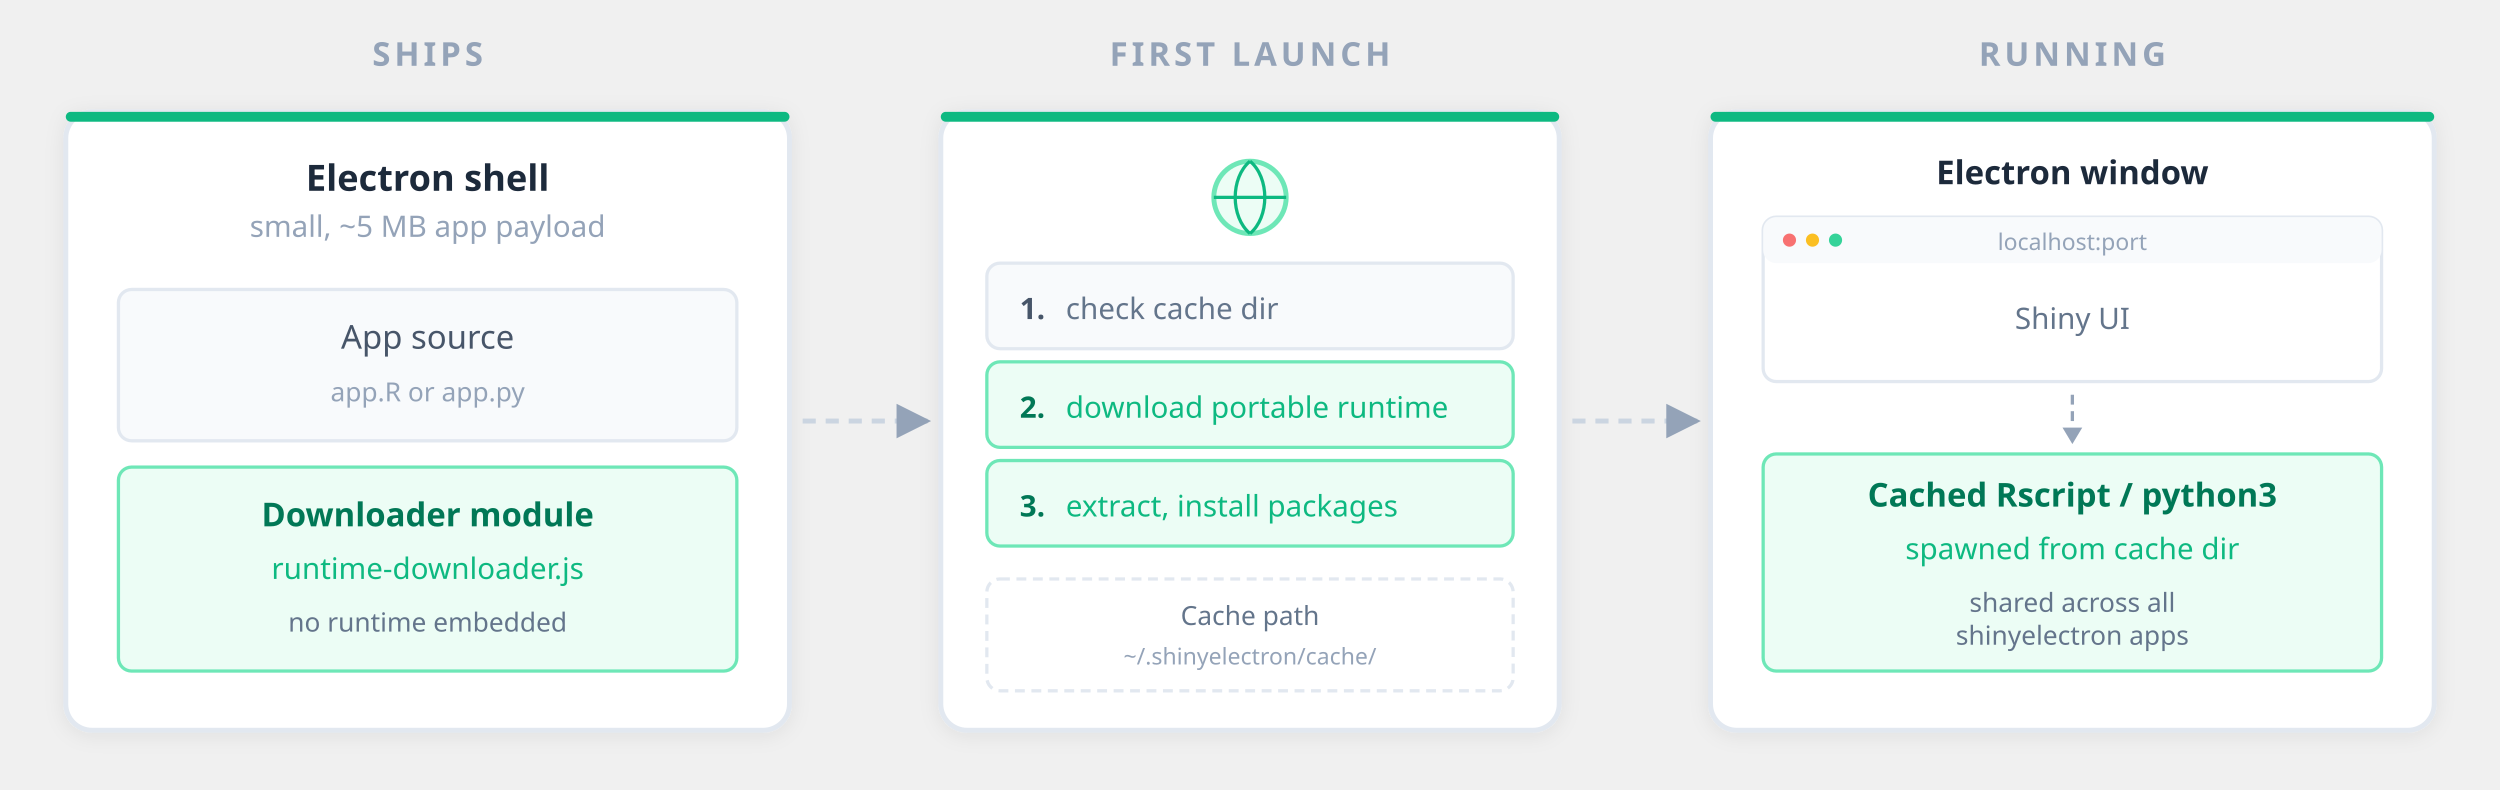
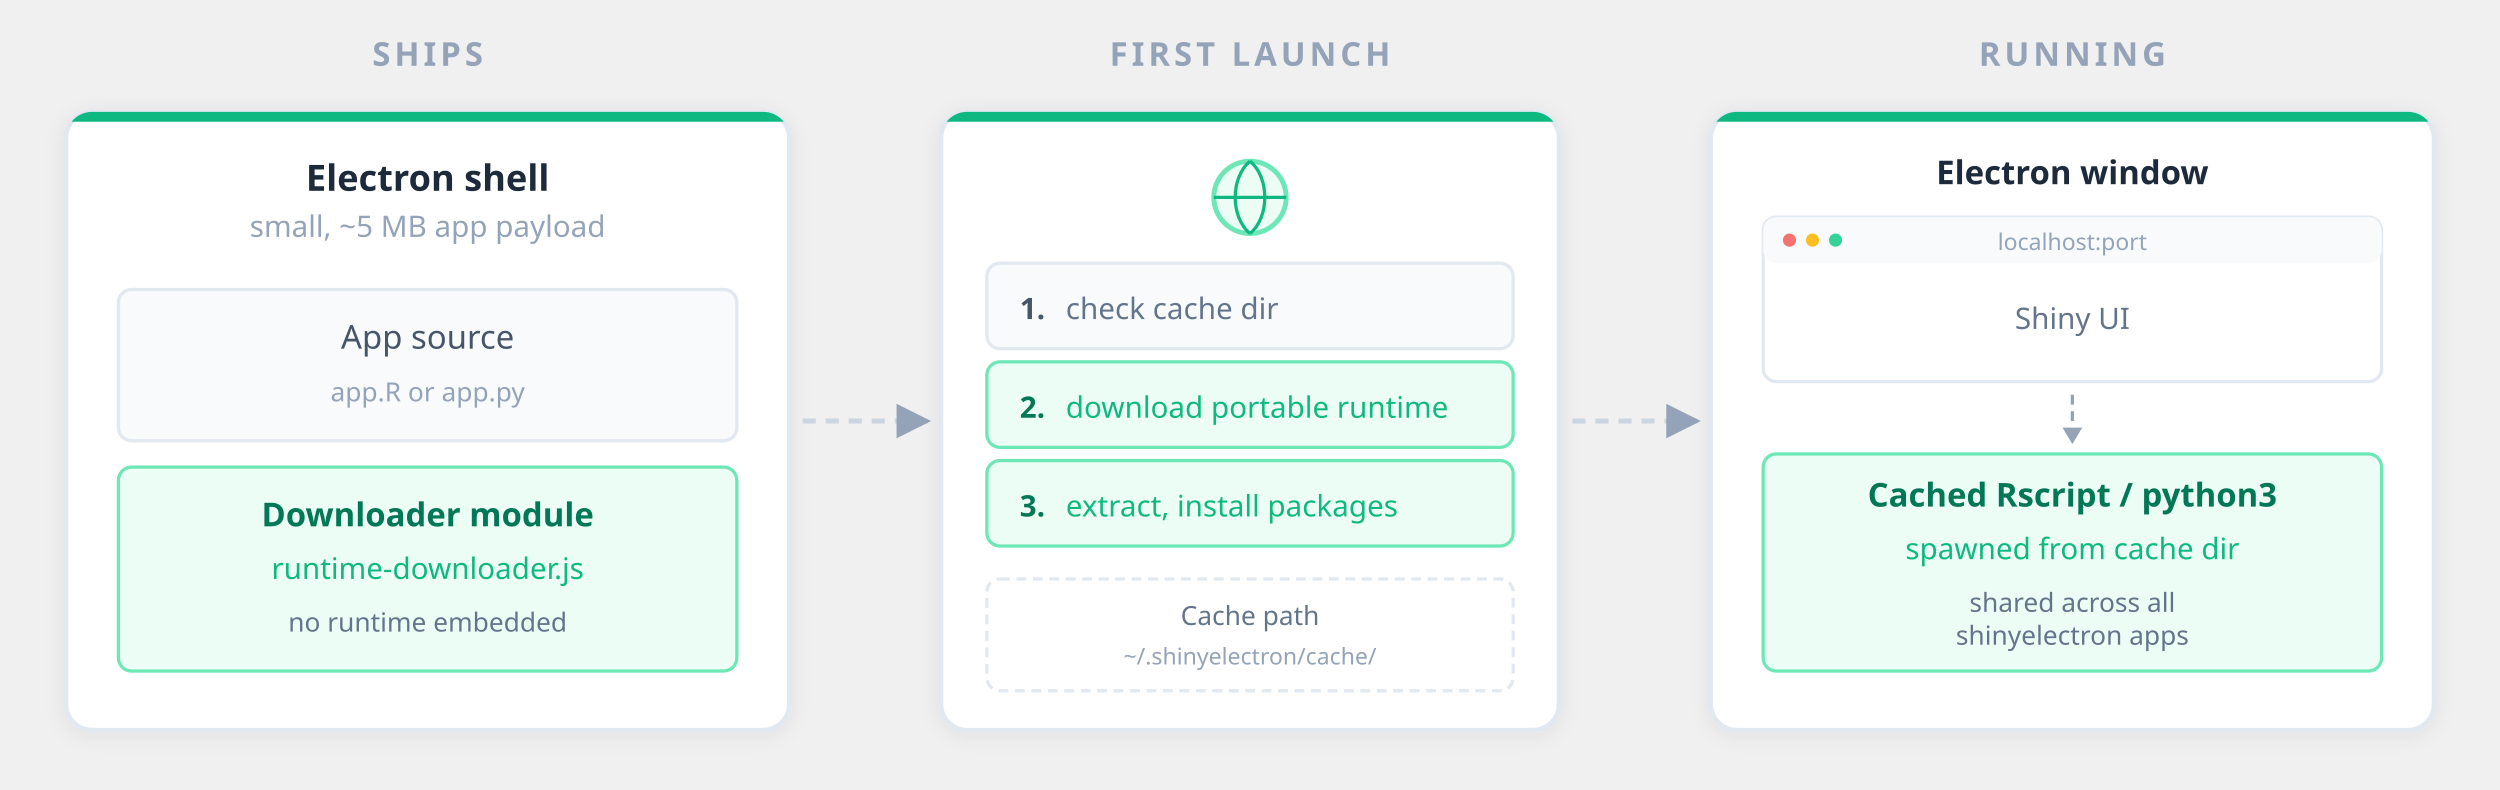
<svg xmlns="http://www.w3.org/2000/svg" viewBox="0 0 760 240" font-family="'Segoe UI', system-ui, -apple-system, sans-serif" role="img" aria-label="Auto-download strategy: ships an Electron shell with the app source and a downloader module but no runtime; on first launch it checks a per-user cache directory, downloads a portable runtime, and installs packages; subsequent runs spawn the cached runtime directly from the shared cache">
  <defs>
    <filter id="ad-shadow">
      <feDropShadow dx="0" dy="1" stdDeviation="3" flood-opacity="0.07" />
    </filter>
    <marker id="ad-arrow" viewBox="0 0 10 10" refX="9" refY="5" markerWidth="7" markerHeight="7" orient="auto">
      <path d="M0,0 L10,5 L0,10 z" fill="#94a3b8" />
    </marker>
+     <clipPath id="ad-card-clip">
+       <rect width="220" height="188" rx="8" />
+     </clipPath>
+     <clipPath id="ad-mid-clip">
+       <rect width="188" height="188" rx="8" />
+     </clipPath>
  </defs>
  <text x="130" y="20" text-anchor="middle" font-size="10" font-weight="600" fill="#94a3b8" letter-spacing="1.2">SHIPS</text>
  <text x="380" y="20" text-anchor="middle" font-size="10" font-weight="600" fill="#94a3b8" letter-spacing="1.2">FIRST LAUNCH</text>
  <text x="630" y="20" text-anchor="middle" font-size="10" font-weight="600" fill="#94a3b8" letter-spacing="1.2">RUNNING</text>
  <g transform="translate(20,34)" filter="url(#ad-shadow)">
    <rect width="220" height="188" rx="8" fill="#fff" stroke="#e2e8f0" stroke-width="1.5" />
-     <rect width="220" height="3" rx="1.5" fill="#10b981" />
+     <rect width="220" height="3" fill="#10b981" clip-path="url(#ad-card-clip)" />
    <text x="110" y="24" text-anchor="middle" font-size="11" font-weight="600" fill="#1e293b">Electron shell</text>
    <text x="110" y="38" text-anchor="middle" font-size="9" fill="#94a3b8">small, ~5 MB app payload</text>
    <g transform="translate(16,54)">
      <rect width="188" height="46" rx="4" fill="#f8fafc" stroke="#e2e8f0" stroke-width="1" />
      <text x="94" y="18" text-anchor="middle" font-size="10" font-weight="500" fill="#475569">App source</text>
      <text x="94" y="34" text-anchor="middle" font-size="8" fill="#94a3b8">app.R or app.py</text>
    </g>
    <g transform="translate(16,108)">
      <rect width="188" height="62" rx="4" fill="#ecfdf5" stroke="#6ee7b7" stroke-width="1" />
      <text x="94" y="18" text-anchor="middle" font-size="10" font-weight="600" fill="#047857">Downloader module</text>
      <text x="94" y="34" text-anchor="middle" font-size="9" fill="#10b981">runtime-downloader.js</text>
      <text x="94" y="50" text-anchor="middle" font-size="8" fill="#64748b">no runtime embedded</text>
    </g>
  </g>
  <g>
    <path d="M 244 128 L 282 128" stroke="#cbd5e1" stroke-width="1.5" stroke-dasharray="4,3" fill="none" marker-end="url(#ad-arrow)" />
  </g>
  <g transform="translate(286,34)" filter="url(#ad-shadow)">
    <rect width="188" height="188" rx="8" fill="#fff" stroke="#e2e8f0" stroke-width="1.5" />
-     <rect width="188" height="3" rx="1.5" fill="#10b981" />
+     <rect width="188" height="3" fill="#10b981" clip-path="url(#ad-mid-clip)" />
    <g transform="translate(82,14)">
      <circle cx="12" cy="12" r="11" fill="#ecfdf5" stroke="#6ee7b7" stroke-width="1.5" />
      <path d="M 1 12 L 23 12 M 12 1 C 6 6 6 18 12 23 M 12 1 C 18 6 18 18 12 23" stroke="#10b981" stroke-width="1" fill="none" />
    </g>
    <g transform="translate(14,46)">
      <rect width="160" height="26" rx="4" fill="#f8fafc" stroke="#e2e8f0" stroke-width="1" />
      <text x="10" y="17" font-size="9" font-weight="600" fill="#475569">1.</text>
      <text x="24" y="17" font-size="9" fill="#64748b">check cache dir</text>
    </g>
    <g transform="translate(14,76)">
      <rect width="160" height="26" rx="4" fill="#ecfdf5" stroke="#6ee7b7" stroke-width="1" />
      <text x="10" y="17" font-size="9" font-weight="600" fill="#047857">2.</text>
      <text x="24" y="17" font-size="9" fill="#10b981">download portable runtime</text>
    </g>
    <g transform="translate(14,106)">
      <rect width="160" height="26" rx="4" fill="#ecfdf5" stroke="#6ee7b7" stroke-width="1" />
      <text x="10" y="17" font-size="9" font-weight="600" fill="#047857">3.</text>
      <text x="24" y="17" font-size="9" fill="#10b981">extract, install packages</text>
    </g>
    <g transform="translate(14,142)">
      <rect width="160" height="34" rx="4" fill="#fff" stroke="#e2e8f0" stroke-width="1" stroke-dasharray="3,2" />
      <text x="80" y="14" text-anchor="middle" font-size="8" font-weight="500" fill="#64748b">Cache path</text>
      <text x="80" y="26" text-anchor="middle" font-size="7" fill="#94a3b8">~/.shinyelectron/cache/</text>
    </g>
  </g>
  <g>
    <path d="M 478 128 L 516 128" stroke="#cbd5e1" stroke-width="1.5" stroke-dasharray="4,3" fill="none" marker-end="url(#ad-arrow)" />
  </g>
  <g transform="translate(520,34)" filter="url(#ad-shadow)">
    <rect width="220" height="188" rx="8" fill="#fff" stroke="#e2e8f0" stroke-width="1.5" />
-     <rect width="220" height="3" rx="1.5" fill="#10b981" />
+     <rect width="220" height="3" fill="#10b981" clip-path="url(#ad-card-clip)" />
    <text x="110" y="22" text-anchor="middle" font-size="10" font-weight="600" fill="#1e293b">Electron window</text>
    <g transform="translate(16,32)">
      <rect width="188" height="50" rx="4" fill="#fff" stroke="#e2e8f0" stroke-width="1" />
      <rect width="188" height="14" rx="4" fill="#f8fafc" />
      <circle cx="8" cy="7" r="2" fill="#f87171" />
      <circle cx="15" cy="7" r="2" fill="#fbbf24" />
      <circle cx="22" cy="7" r="2" fill="#34d399" />
      <text x="94" y="10" text-anchor="middle" font-size="7" fill="#94a3b8">localhost:port</text>
      <text x="94" y="34" text-anchor="middle" font-size="9" fill="#64748b">Shiny UI</text>
    </g>
    <g transform="translate(110,86)">
      <line x1="0" y1="0" x2="0" y2="10" stroke="#94a3b8" stroke-width="1" stroke-dasharray="3,2" />
      <polygon points="-3,10 0,15 3,10" fill="#94a3b8" />
    </g>
    <g transform="translate(16,104)">
      <rect width="188" height="66" rx="4" fill="#ecfdf5" stroke="#6ee7b7" stroke-width="1" />
      <text x="94" y="16" text-anchor="middle" font-size="10" font-weight="600" fill="#047857">Cached Rscript / python3</text>
      <text x="94" y="32" text-anchor="middle" font-size="9" fill="#10b981">spawned from cache dir</text>
      <text x="94" y="48" text-anchor="middle" font-size="8" fill="#64748b">shared across all</text>
      <text x="94" y="58" text-anchor="middle" font-size="8" fill="#64748b">shinyelectron apps</text>
    </g>
  </g>
</svg>
